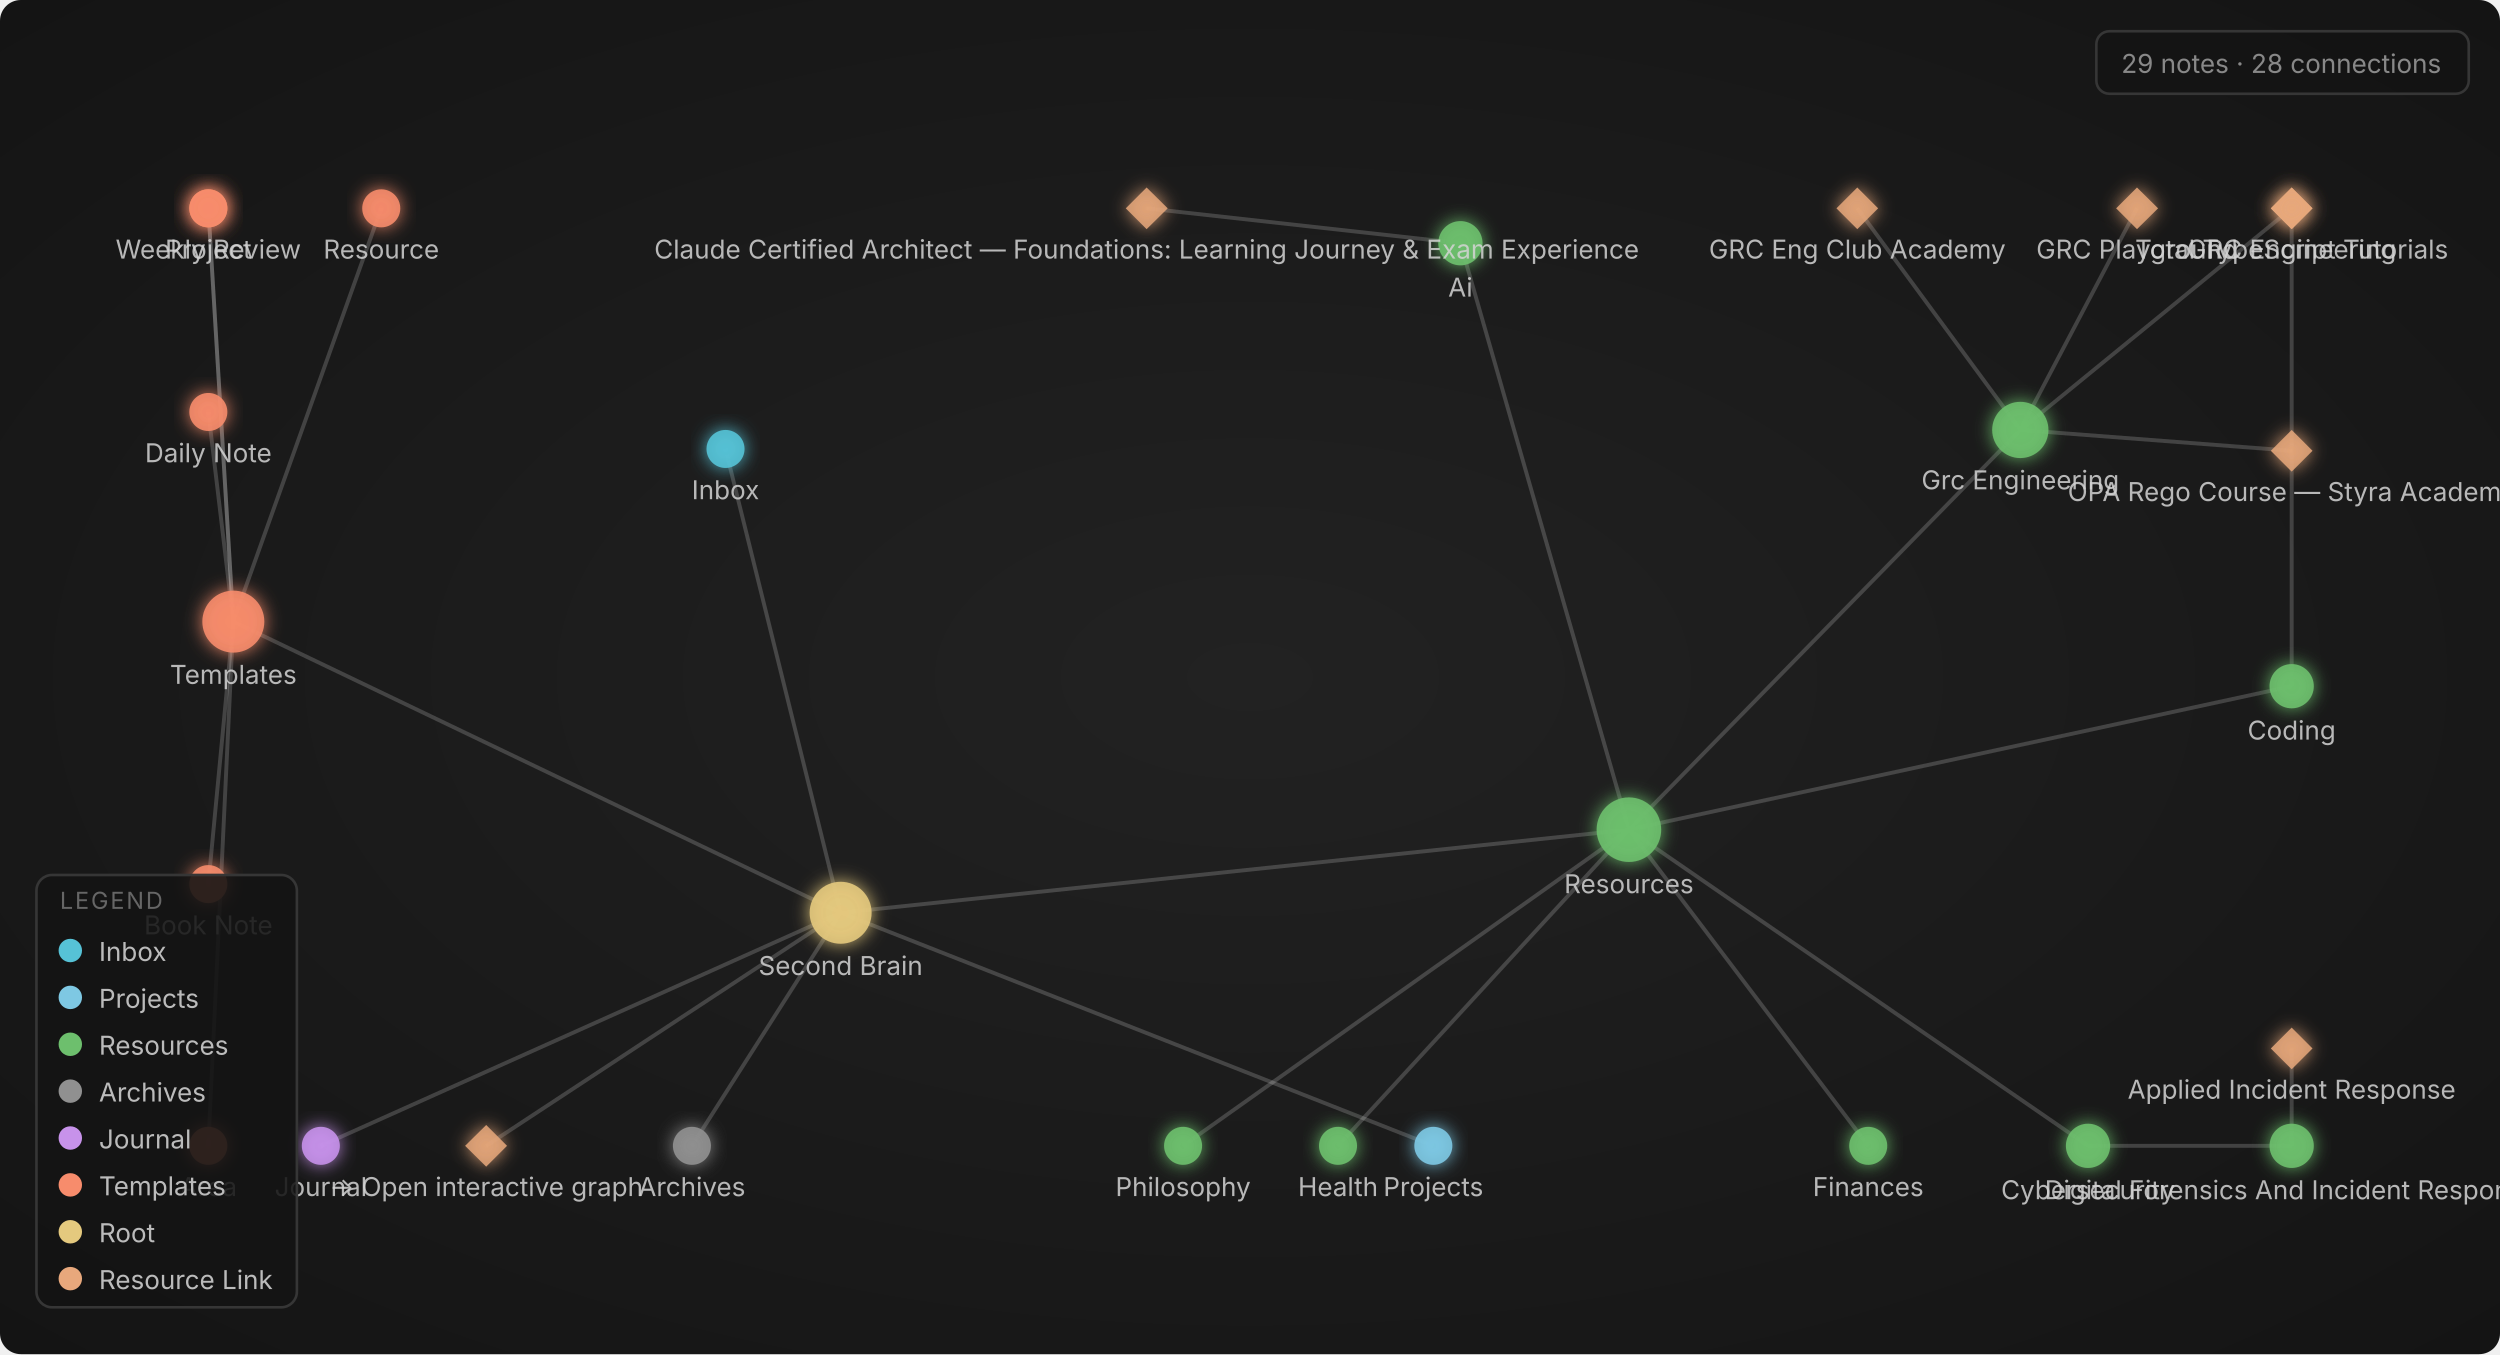
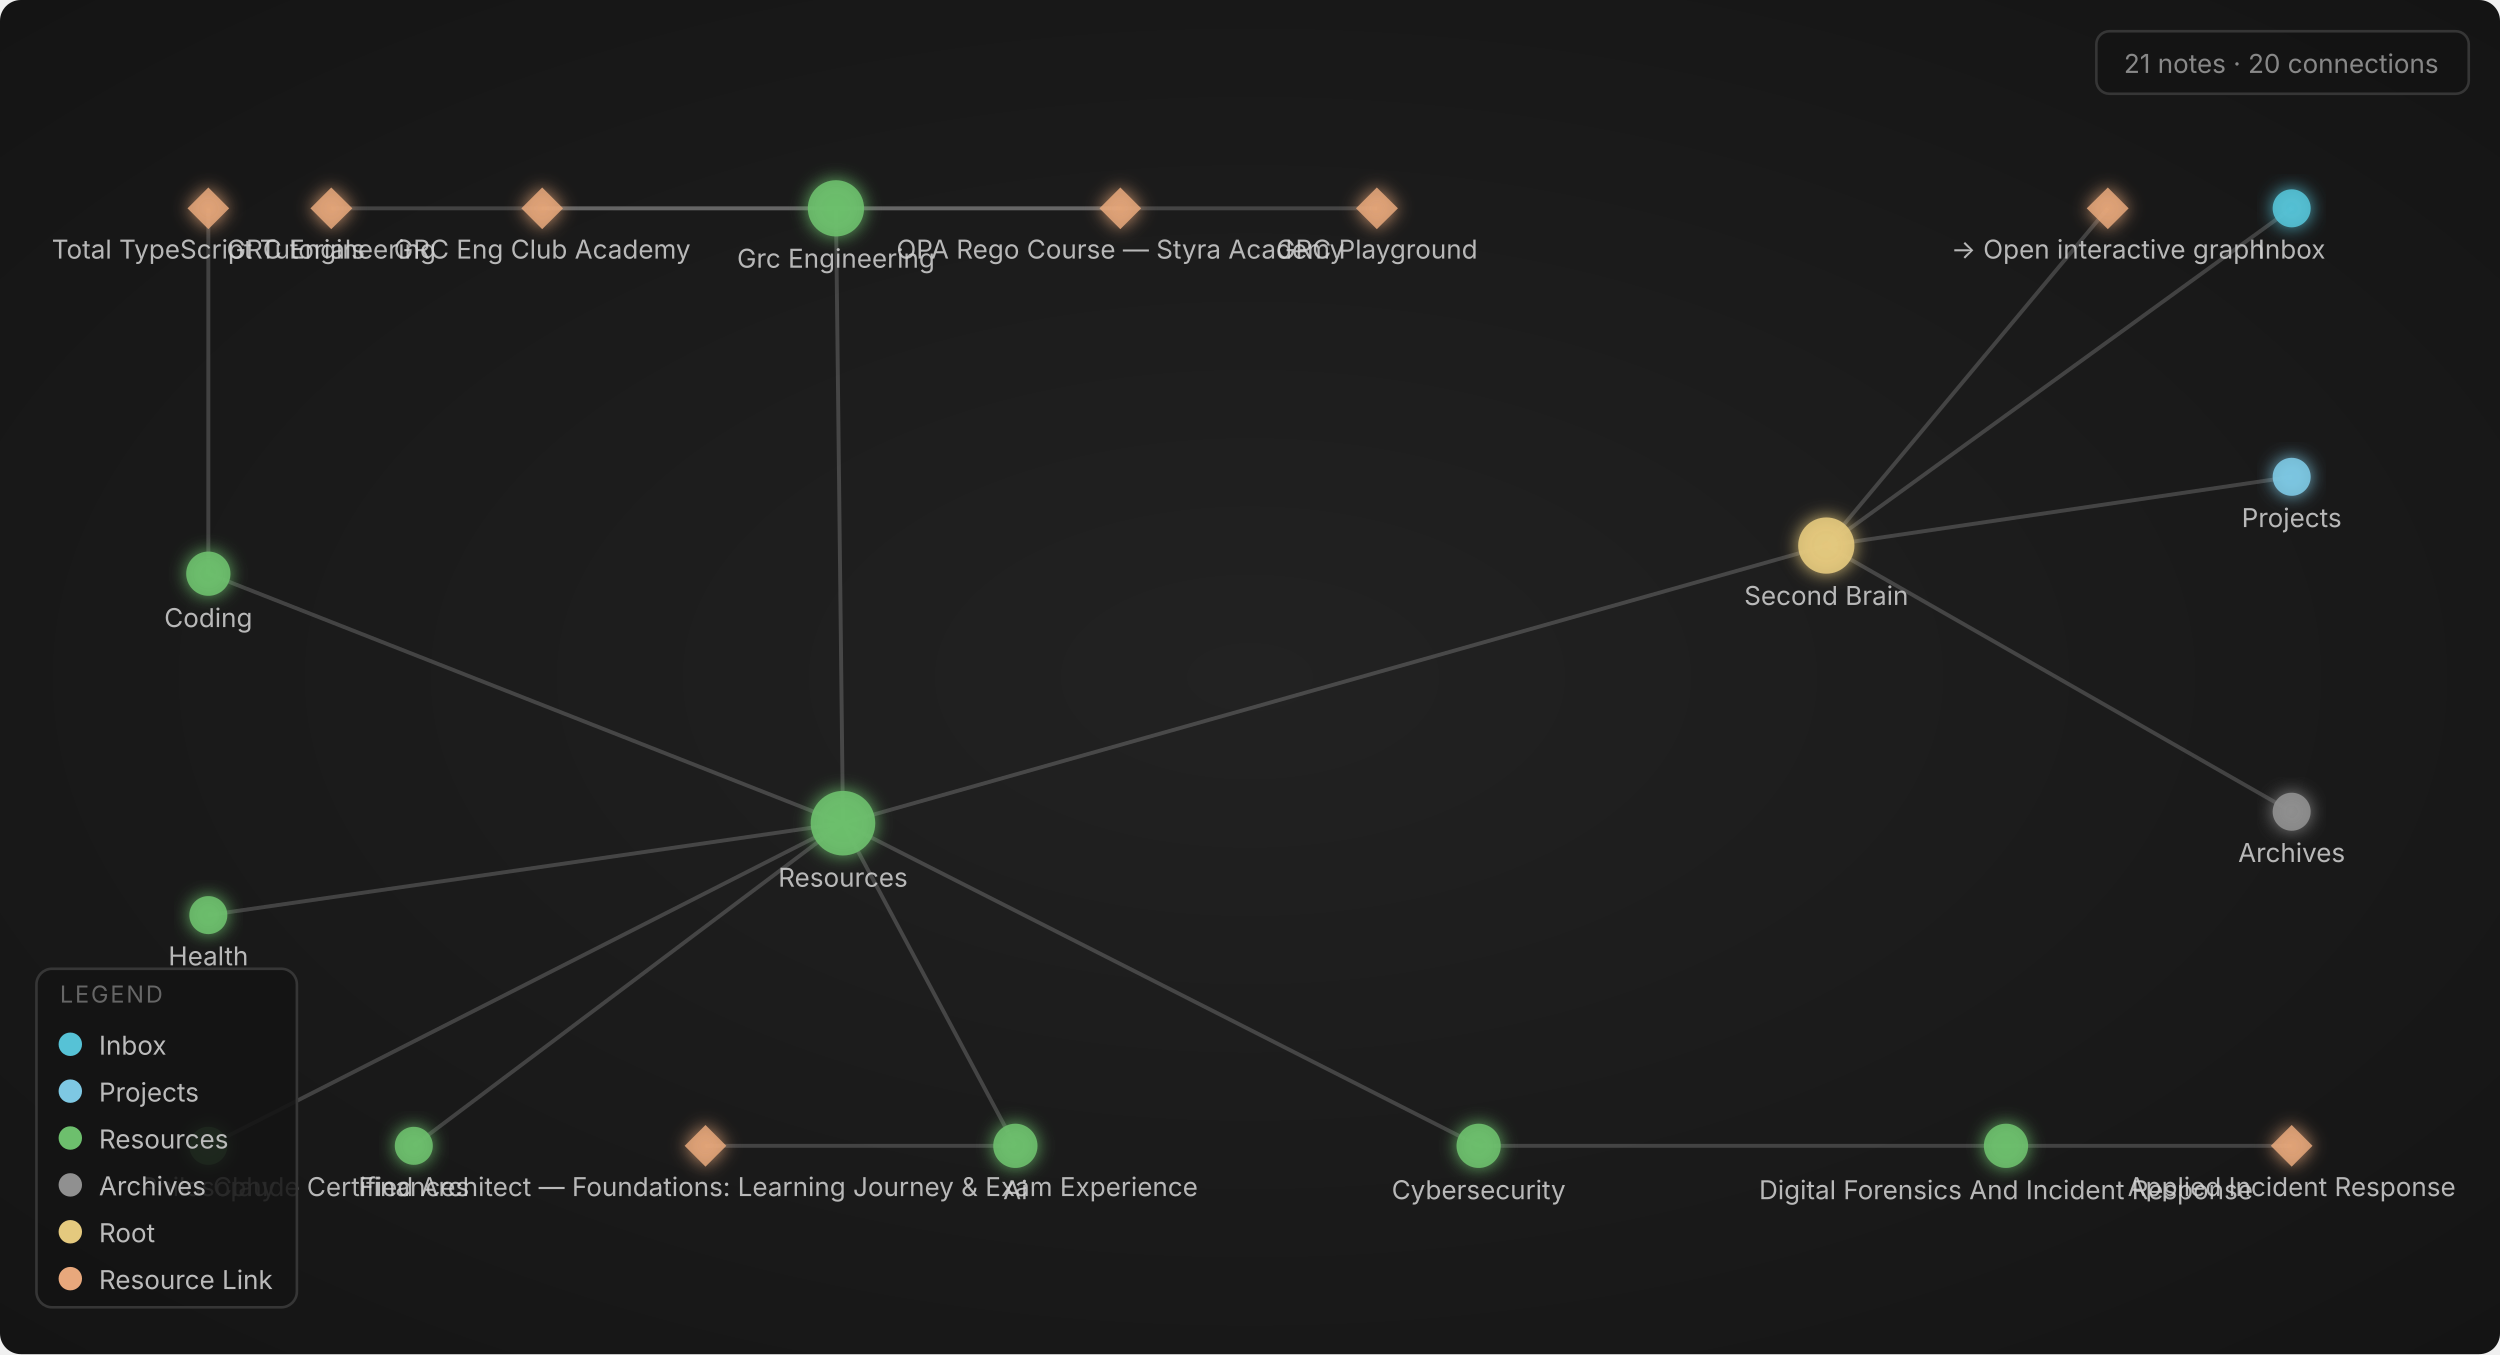
<svg xmlns="http://www.w3.org/2000/svg" width="960" height="520" viewBox="0 0 960 520">
  <defs>
    <radialGradient id="bg" cx="50%" cy="50%" r="70%">
      <stop offset="0%" stop-color="#222222" />
      <stop offset="100%" stop-color="#141414" />
    </radialGradient>
    <filter id="glow" x="-40%" y="-40%" width="180%" height="180%">
      <feGaussianBlur stdDeviation="3.5" result="coloredBlur" />
      <feMerge>
        <feMergeNode in="coloredBlur" />
        <feMergeNode in="SourceGraphic" />
      </feMerge>
    </filter>
  </defs>
  <rect width="960" height="520" fill="url(#bg)" rx="8" />
  <g id="edges">
-     <line x1="625.5" y1="318.6" x2="560.8" y2="93.4" stroke="#ffffff" stroke-opacity="0.18" stroke-width="1.5" />
-     <line x1="625.5" y1="318.6" x2="880.0" y2="263.5" stroke="#ffffff" stroke-opacity="0.18" stroke-width="1.5" />
-     <line x1="625.5" y1="318.6" x2="801.8" y2="440.0" stroke="#ffffff" stroke-opacity="0.18" stroke-width="1.5" />
-     <line x1="625.5" y1="318.6" x2="717.4" y2="440.0" stroke="#ffffff" stroke-opacity="0.18" stroke-width="1.5" />
-     <line x1="625.5" y1="318.6" x2="775.8" y2="165.1" stroke="#ffffff" stroke-opacity="0.18" stroke-width="1.5" />
-     <line x1="625.5" y1="318.6" x2="513.8" y2="440.0" stroke="#ffffff" stroke-opacity="0.18" stroke-width="1.5" />
-     <line x1="625.5" y1="318.6" x2="454.3" y2="440.0" stroke="#ffffff" stroke-opacity="0.18" stroke-width="1.5" />
-     <line x1="801.8" y1="440.0" x2="880.0" y2="440.0" stroke="#ffffff" stroke-opacity="0.18" stroke-width="1.5" />
-     <line x1="89.6" y1="238.7" x2="80.0" y2="80.0" stroke="#ffffff" stroke-opacity="0.18" stroke-width="1.5" />
-     <line x1="89.6" y1="238.7" x2="80.0" y2="440.0" stroke="#ffffff" stroke-opacity="0.18" stroke-width="1.5" />
-     <line x1="89.6" y1="238.7" x2="146.4" y2="80.0" stroke="#ffffff" stroke-opacity="0.18" stroke-width="1.5" />
-     <line x1="89.6" y1="238.7" x2="80.0" y2="158.2" stroke="#ffffff" stroke-opacity="0.18" stroke-width="1.5" />
-     <line x1="89.6" y1="238.7" x2="80.0" y2="80.0" stroke="#ffffff" stroke-opacity="0.18" stroke-width="1.5" />
-     <line x1="89.6" y1="238.7" x2="80.0" y2="339.5" stroke="#ffffff" stroke-opacity="0.18" stroke-width="1.5" />
-     <line x1="322.8" y1="350.5" x2="278.6" y2="172.4" stroke="#ffffff" stroke-opacity="0.18" stroke-width="1.5" />
-     <line x1="322.8" y1="350.5" x2="550.4" y2="440.0" stroke="#ffffff" stroke-opacity="0.18" stroke-width="1.5" />
-     <line x1="322.8" y1="350.5" x2="625.5" y2="318.6" stroke="#ffffff" stroke-opacity="0.18" stroke-width="1.5" />
-     <line x1="322.8" y1="350.5" x2="265.7" y2="440.0" stroke="#ffffff" stroke-opacity="0.18" stroke-width="1.5" />
-     <line x1="322.8" y1="350.5" x2="123.2" y2="440.0" stroke="#ffffff" stroke-opacity="0.18" stroke-width="1.5" />
-     <line x1="322.8" y1="350.5" x2="89.6" y2="238.7" stroke="#ffffff" stroke-opacity="0.18" stroke-width="1.5" />
-     <line x1="560.8" y1="93.4" x2="440.3" y2="80.0" stroke="#ffffff" stroke-opacity="0.18" stroke-width="1.5" />
-     <line x1="880.0" y1="263.5" x2="880.0" y2="80.0" stroke="#ffffff" stroke-opacity="0.18" stroke-width="1.5" />
-     <line x1="880.0" y1="440.0" x2="880.0" y2="402.6" stroke="#ffffff" stroke-opacity="0.18" stroke-width="1.5" />
-     <line x1="775.8" y1="165.1" x2="713.2" y2="80.0" stroke="#ffffff" stroke-opacity="0.18" stroke-width="1.5" />
-     <line x1="775.8" y1="165.1" x2="880.0" y2="80.0" stroke="#ffffff" stroke-opacity="0.18" stroke-width="1.5" />
-     <line x1="775.8" y1="165.1" x2="820.6" y2="80.0" stroke="#ffffff" stroke-opacity="0.18" stroke-width="1.5" />
-     <line x1="775.8" y1="165.1" x2="880.0" y2="173.1" stroke="#ffffff" stroke-opacity="0.18" stroke-width="1.5" />
-     <line x1="322.8" y1="350.5" x2="186.7" y2="440.0" stroke="#ffffff" stroke-opacity="0.18" stroke-width="1.5" />
+     <line x1="323.7" y1="316.1" x2="389.9" y2="440.0" stroke="#ffffff" stroke-opacity="0.18" stroke-width="1.5" />
+     <line x1="323.7" y1="316.1" x2="80.0" y2="220.3" stroke="#ffffff" stroke-opacity="0.18" stroke-width="1.5" />
+     <line x1="323.7" y1="316.1" x2="567.8" y2="440.0" stroke="#ffffff" stroke-opacity="0.18" stroke-width="1.5" />
+     <line x1="323.7" y1="316.1" x2="158.9" y2="440.0" stroke="#ffffff" stroke-opacity="0.18" stroke-width="1.5" />
+     <line x1="323.7" y1="316.1" x2="321.0" y2="80.0" stroke="#ffffff" stroke-opacity="0.18" stroke-width="1.5" />
+     <line x1="323.7" y1="316.1" x2="80.0" y2="351.4" stroke="#ffffff" stroke-opacity="0.18" stroke-width="1.5" />
+     <line x1="323.7" y1="316.1" x2="80.0" y2="440.0" stroke="#ffffff" stroke-opacity="0.18" stroke-width="1.5" />
+     <line x1="567.8" y1="440.0" x2="770.3" y2="440.0" stroke="#ffffff" stroke-opacity="0.18" stroke-width="1.5" />
+     <line x1="701.3" y1="209.5" x2="880.0" y2="80.0" stroke="#ffffff" stroke-opacity="0.18" stroke-width="1.5" />
+     <line x1="701.3" y1="209.5" x2="880.0" y2="183.1" stroke="#ffffff" stroke-opacity="0.18" stroke-width="1.5" />
+     <line x1="701.3" y1="209.5" x2="323.7" y2="316.1" stroke="#ffffff" stroke-opacity="0.18" stroke-width="1.5" />
+     <line x1="701.3" y1="209.5" x2="880.0" y2="311.7" stroke="#ffffff" stroke-opacity="0.18" stroke-width="1.5" />
+     <line x1="389.9" y1="440.0" x2="270.9" y2="440.0" stroke="#ffffff" stroke-opacity="0.18" stroke-width="1.5" />
+     <line x1="80.0" y1="220.3" x2="80.0" y2="80.0" stroke="#ffffff" stroke-opacity="0.18" stroke-width="1.5" />
+     <line x1="770.3" y1="440.0" x2="880.0" y2="440.0" stroke="#ffffff" stroke-opacity="0.18" stroke-width="1.5" />
+     <line x1="321.0" y1="80.0" x2="208.2" y2="80.0" stroke="#ffffff" stroke-opacity="0.18" stroke-width="1.5" />
+     <line x1="321.0" y1="80.0" x2="127.2" y2="80.0" stroke="#ffffff" stroke-opacity="0.18" stroke-width="1.5" />
+     <line x1="321.0" y1="80.0" x2="528.7" y2="80.0" stroke="#ffffff" stroke-opacity="0.18" stroke-width="1.5" />
+     <line x1="321.0" y1="80.0" x2="430.2" y2="80.0" stroke="#ffffff" stroke-opacity="0.18" stroke-width="1.5" />
+     <line x1="701.3" y1="209.5" x2="809.4" y2="80.0" stroke="#ffffff" stroke-opacity="0.18" stroke-width="1.5" />
  </g>
  <g id="nodes">
-     <circle cx="278.6" cy="172.4" r="7.3" fill="#56c2d6" fill-opacity="0.9" filter="url(#glow)" />
-     <text x="278.6" y="191.7" text-anchor="middle" font-size="10" font-family="-apple-system,BlinkMacSystemFont,'Segoe UI',sans-serif" fill="#d4d4d4" fill-opacity="0.85">Inbox</text>
-     <circle cx="550.4" cy="440.0" r="7.3" fill="#7ec8e3" fill-opacity="0.9" filter="url(#glow)" />
-     <text x="550.4" y="459.3" text-anchor="middle" font-size="10" font-family="-apple-system,BlinkMacSystemFont,'Segoe UI',sans-serif" fill="#d4d4d4" fill-opacity="0.85">Projects</text>
-     <circle cx="625.5" cy="318.6" r="12.4" fill="#6dbf6d" fill-opacity="0.9" filter="url(#glow)" />
-     <text x="625.5" y="343.0" text-anchor="middle" font-size="10" font-family="-apple-system,BlinkMacSystemFont,'Segoe UI',sans-serif" fill="#d4d4d4" fill-opacity="0.85">Resources</text>
-     <circle cx="560.8" cy="93.4" r="8.5" fill="#6dbf6d" fill-opacity="0.9" filter="url(#glow)" />
-     <text x="560.8" y="113.9" text-anchor="middle" font-size="10" font-family="-apple-system,BlinkMacSystemFont,'Segoe UI',sans-serif" fill="#d4d4d4" fill-opacity="0.85">Ai</text>
-     <circle cx="880.0" cy="263.5" r="8.5" fill="#6dbf6d" fill-opacity="0.9" filter="url(#glow)" />
-     <text x="880.0" y="284.0" text-anchor="middle" font-size="10" font-family="-apple-system,BlinkMacSystemFont,'Segoe UI',sans-serif" fill="#d4d4d4" fill-opacity="0.85">Coding</text>
-     <circle cx="801.8" cy="440.0" r="8.5" fill="#6dbf6d" fill-opacity="0.9" filter="url(#glow)" />
-     <text x="801.8" y="460.5" text-anchor="middle" font-size="10" font-family="-apple-system,BlinkMacSystemFont,'Segoe UI',sans-serif" fill="#d4d4d4" fill-opacity="0.85">Cybersecurity</text>
-     <circle cx="880.0" cy="440.0" r="8.5" fill="#6dbf6d" fill-opacity="0.9" filter="url(#glow)" />
-     <text x="880.0" y="460.5" text-anchor="middle" font-size="10" font-family="-apple-system,BlinkMacSystemFont,'Segoe UI',sans-serif" fill="#d4d4d4" fill-opacity="0.85">Digital Forensics And Incident Response</text>
-     <circle cx="717.4" cy="440.0" r="7.3" fill="#6dbf6d" fill-opacity="0.9" filter="url(#glow)" />
-     <text x="717.4" y="459.3" text-anchor="middle" font-size="10" font-family="-apple-system,BlinkMacSystemFont,'Segoe UI',sans-serif" fill="#d4d4d4" fill-opacity="0.85">Finances</text>
-     <circle cx="775.8" cy="165.1" r="10.8" fill="#6dbf6d" fill-opacity="0.9" filter="url(#glow)" />
-     <text x="775.8" y="187.9" text-anchor="middle" font-size="10" font-family="-apple-system,BlinkMacSystemFont,'Segoe UI',sans-serif" fill="#d4d4d4" fill-opacity="0.85">Grc Engineering</text>
-     <circle cx="513.8" cy="440.0" r="7.3" fill="#6dbf6d" fill-opacity="0.9" filter="url(#glow)" />
-     <text x="513.8" y="459.3" text-anchor="middle" font-size="10" font-family="-apple-system,BlinkMacSystemFont,'Segoe UI',sans-serif" fill="#d4d4d4" fill-opacity="0.85">Health</text>
-     <circle cx="454.3" cy="440.0" r="7.3" fill="#6dbf6d" fill-opacity="0.9" filter="url(#glow)" />
-     <text x="454.3" y="459.3" text-anchor="middle" font-size="10" font-family="-apple-system,BlinkMacSystemFont,'Segoe UI',sans-serif" fill="#d4d4d4" fill-opacity="0.85">Philosophy</text>
-     <circle cx="265.7" cy="440.0" r="7.3" fill="#909090" fill-opacity="0.9" filter="url(#glow)" />
-     <text x="265.7" y="459.3" text-anchor="middle" font-size="10" font-family="-apple-system,BlinkMacSystemFont,'Segoe UI',sans-serif" fill="#d4d4d4" fill-opacity="0.85">Archives</text>
-     <circle cx="123.2" cy="440.0" r="7.3" fill="#c792ea" fill-opacity="0.9" filter="url(#glow)" />
-     <text x="123.2" y="459.3" text-anchor="middle" font-size="10" font-family="-apple-system,BlinkMacSystemFont,'Segoe UI',sans-serif" fill="#d4d4d4" fill-opacity="0.85">Journal</text>
-     <circle cx="89.6" cy="238.7" r="11.9" fill="#f78c6c" fill-opacity="0.9" filter="url(#glow)" />
-     <text x="89.6" y="262.6" text-anchor="middle" font-size="10" font-family="-apple-system,BlinkMacSystemFont,'Segoe UI',sans-serif" fill="#d4d4d4" fill-opacity="0.85">Templates</text>
-     <circle cx="80.0" cy="440.0" r="7.3" fill="#f78c6c" fill-opacity="0.9" filter="url(#glow)" />
-     <text x="80.0" y="459.3" text-anchor="middle" font-size="10" font-family="-apple-system,BlinkMacSystemFont,'Segoe UI',sans-serif" fill="#d4d4d4" fill-opacity="0.85">Area</text>
-     <circle cx="80.0" cy="339.5" r="7.3" fill="#f78c6c" fill-opacity="0.9" filter="url(#glow)" />
-     <text x="80.0" y="358.8" text-anchor="middle" font-size="10" font-family="-apple-system,BlinkMacSystemFont,'Segoe UI',sans-serif" fill="#d4d4d4" fill-opacity="0.85">Book Note</text>
-     <circle cx="80.0" cy="158.2" r="7.3" fill="#f78c6c" fill-opacity="0.9" filter="url(#glow)" />
-     <text x="80.0" y="177.5" text-anchor="middle" font-size="10" font-family="-apple-system,BlinkMacSystemFont,'Segoe UI',sans-serif" fill="#d4d4d4" fill-opacity="0.85">Daily Note</text>
-     <circle cx="80.0" cy="80.0" r="7.3" fill="#f78c6c" fill-opacity="0.9" filter="url(#glow)" />
-     <text x="80.0" y="99.3" text-anchor="middle" font-size="10" font-family="-apple-system,BlinkMacSystemFont,'Segoe UI',sans-serif" fill="#d4d4d4" fill-opacity="0.85">Project</text>
-     <circle cx="146.4" cy="80.0" r="7.3" fill="#f78c6c" fill-opacity="0.9" filter="url(#glow)" />
-     <text x="146.4" y="99.3" text-anchor="middle" font-size="10" font-family="-apple-system,BlinkMacSystemFont,'Segoe UI',sans-serif" fill="#d4d4d4" fill-opacity="0.85">Resource</text>
-     <circle cx="80.0" cy="80.0" r="7.3" fill="#f78c6c" fill-opacity="0.9" filter="url(#glow)" />
-     <text x="80.0" y="99.3" text-anchor="middle" font-size="10" font-family="-apple-system,BlinkMacSystemFont,'Segoe UI',sans-serif" fill="#d4d4d4" fill-opacity="0.85">Weekly Review</text>
-     <circle cx="322.8" cy="350.5" r="11.9" fill="#e4c97e" fill-opacity="0.9" filter="url(#glow)" />
-     <text x="322.8" y="374.4" text-anchor="middle" font-size="10" font-family="-apple-system,BlinkMacSystemFont,'Segoe UI',sans-serif" fill="#d4d4d4" fill-opacity="0.85">Second Brain</text>
-     <polygon points="440.3,72.0 448.4,80.0 440.3,88.0 432.3,80.0" fill="#e8a87c" fill-opacity="0.85" filter="url(#glow)" />
-     <text x="440.3" y="99.3" text-anchor="middle" font-size="10" font-family="-apple-system,BlinkMacSystemFont,'Segoe UI',sans-serif" fill="#d4d4d4" fill-opacity="0.85">Claude Certified Architect — Foundations: Learning Journey &amp; Exam Experience</text>
-     <polygon points="880.0,72.0 888.0,80.0 880.0,88.0 872.0,80.0" fill="#e8a87c" fill-opacity="0.85" filter="url(#glow)" />
-     <text x="880.0" y="99.3" text-anchor="middle" font-size="10" font-family="-apple-system,BlinkMacSystemFont,'Segoe UI',sans-serif" fill="#d4d4d4" fill-opacity="0.85">Total TypeScript Tutorials</text>
-     <polygon points="880.0,394.6 888.0,402.6 880.0,410.6 872.0,402.6" fill="#e8a87c" fill-opacity="0.85" filter="url(#glow)" />
-     <text x="880.0" y="421.9" text-anchor="middle" font-size="10" font-family="-apple-system,BlinkMacSystemFont,'Segoe UI',sans-serif" fill="#d4d4d4" fill-opacity="0.85">Applied Incident Response</text>
-     <polygon points="713.2,72.0 721.2,80.0 713.2,88.0 705.2,80.0" fill="#e8a87c" fill-opacity="0.85" filter="url(#glow)" />
-     <text x="713.2" y="99.3" text-anchor="middle" font-size="10" font-family="-apple-system,BlinkMacSystemFont,'Segoe UI',sans-serif" fill="#d4d4d4" fill-opacity="0.85">GRC Eng Club Academy</text>
-     <polygon points="880.0,72.0 888.0,80.0 880.0,88.0 872.0,80.0" fill="#e8a87c" fill-opacity="0.85" filter="url(#glow)" />
-     <text x="880.0" y="99.3" text-anchor="middle" font-size="10" font-family="-apple-system,BlinkMacSystemFont,'Segoe UI',sans-serif" fill="#d4d4d4" fill-opacity="0.85">GRC Engineering</text>
-     <polygon points="820.6,72.0 828.7,80.0 820.6,88.0 812.6,80.0" fill="#e8a87c" fill-opacity="0.85" filter="url(#glow)" />
-     <text x="820.6" y="99.3" text-anchor="middle" font-size="10" font-family="-apple-system,BlinkMacSystemFont,'Segoe UI',sans-serif" fill="#d4d4d4" fill-opacity="0.85">GRC Playground</text>
-     <polygon points="880.0,165.1 888.0,173.1 880.0,181.1 872.0,173.1" fill="#e8a87c" fill-opacity="0.85" filter="url(#glow)" />
-     <text x="880.0" y="192.4" text-anchor="middle" font-size="10" font-family="-apple-system,BlinkMacSystemFont,'Segoe UI',sans-serif" fill="#d4d4d4" fill-opacity="0.85">OPA Rego Course — Styra Academy</text>
-     <polygon points="186.7,432.0 194.7,440.0 186.7,448.0 178.6,440.0" fill="#e8a87c" fill-opacity="0.85" filter="url(#glow)" />
-     <text x="186.7" y="459.3" text-anchor="middle" font-size="10" font-family="-apple-system,BlinkMacSystemFont,'Segoe UI',sans-serif" fill="#d4d4d4" fill-opacity="0.85">→ Open interactive graph</text>
+     <circle cx="880.0" cy="80.0" r="7.3" fill="#56c2d6" fill-opacity="0.9" filter="url(#glow)" />
+     <text x="880.0" y="99.3" text-anchor="middle" font-size="10" font-family="-apple-system,BlinkMacSystemFont,'Segoe UI',sans-serif" fill="#d4d4d4" fill-opacity="0.85">Inbox</text>
+     <circle cx="880.0" cy="183.1" r="7.3" fill="#7ec8e3" fill-opacity="0.9" filter="url(#glow)" />
+     <text x="880.0" y="202.4" text-anchor="middle" font-size="10" font-family="-apple-system,BlinkMacSystemFont,'Segoe UI',sans-serif" fill="#d4d4d4" fill-opacity="0.85">Projects</text>
+     <circle cx="323.7" cy="316.1" r="12.4" fill="#6dbf6d" fill-opacity="0.9" filter="url(#glow)" />
+     <text x="323.7" y="340.5" text-anchor="middle" font-size="10" font-family="-apple-system,BlinkMacSystemFont,'Segoe UI',sans-serif" fill="#d4d4d4" fill-opacity="0.85">Resources</text>
+     <circle cx="389.9" cy="440.0" r="8.5" fill="#6dbf6d" fill-opacity="0.9" filter="url(#glow)" />
+     <text x="389.9" y="460.5" text-anchor="middle" font-size="10" font-family="-apple-system,BlinkMacSystemFont,'Segoe UI',sans-serif" fill="#d4d4d4" fill-opacity="0.85">Ai</text>
+     <circle cx="80.0" cy="220.3" r="8.5" fill="#6dbf6d" fill-opacity="0.9" filter="url(#glow)" />
+     <text x="80.0" y="240.8" text-anchor="middle" font-size="10" font-family="-apple-system,BlinkMacSystemFont,'Segoe UI',sans-serif" fill="#d4d4d4" fill-opacity="0.85">Coding</text>
+     <circle cx="567.8" cy="440.0" r="8.5" fill="#6dbf6d" fill-opacity="0.9" filter="url(#glow)" />
+     <text x="567.8" y="460.5" text-anchor="middle" font-size="10" font-family="-apple-system,BlinkMacSystemFont,'Segoe UI',sans-serif" fill="#d4d4d4" fill-opacity="0.85">Cybersecurity</text>
+     <circle cx="770.3" cy="440.0" r="8.5" fill="#6dbf6d" fill-opacity="0.9" filter="url(#glow)" />
+     <text x="770.3" y="460.5" text-anchor="middle" font-size="10" font-family="-apple-system,BlinkMacSystemFont,'Segoe UI',sans-serif" fill="#d4d4d4" fill-opacity="0.85">Digital Forensics And Incident Response</text>
+     <circle cx="158.9" cy="440.0" r="7.3" fill="#6dbf6d" fill-opacity="0.9" filter="url(#glow)" />
+     <text x="158.9" y="459.3" text-anchor="middle" font-size="10" font-family="-apple-system,BlinkMacSystemFont,'Segoe UI',sans-serif" fill="#d4d4d4" fill-opacity="0.85">Finances</text>
+     <circle cx="321.0" cy="80.0" r="10.8" fill="#6dbf6d" fill-opacity="0.9" filter="url(#glow)" />
+     <text x="321.0" y="102.8" text-anchor="middle" font-size="10" font-family="-apple-system,BlinkMacSystemFont,'Segoe UI',sans-serif" fill="#d4d4d4" fill-opacity="0.85">Grc Engineering</text>
+     <circle cx="80.0" cy="351.4" r="7.3" fill="#6dbf6d" fill-opacity="0.9" filter="url(#glow)" />
+     <text x="80.0" y="370.7" text-anchor="middle" font-size="10" font-family="-apple-system,BlinkMacSystemFont,'Segoe UI',sans-serif" fill="#d4d4d4" fill-opacity="0.85">Health</text>
+     <circle cx="80.0" cy="440.0" r="7.3" fill="#6dbf6d" fill-opacity="0.9" filter="url(#glow)" />
+     <text x="80.0" y="459.3" text-anchor="middle" font-size="10" font-family="-apple-system,BlinkMacSystemFont,'Segoe UI',sans-serif" fill="#d4d4d4" fill-opacity="0.85">Philosophy</text>
+     <circle cx="880.0" cy="311.7" r="7.3" fill="#909090" fill-opacity="0.9" filter="url(#glow)" />
+     <text x="880.0" y="331.0" text-anchor="middle" font-size="10" font-family="-apple-system,BlinkMacSystemFont,'Segoe UI',sans-serif" fill="#d4d4d4" fill-opacity="0.85">Archives</text>
+     <circle cx="701.3" cy="209.5" r="10.8" fill="#e4c97e" fill-opacity="0.9" filter="url(#glow)" />
+     <text x="701.3" y="232.3" text-anchor="middle" font-size="10" font-family="-apple-system,BlinkMacSystemFont,'Segoe UI',sans-serif" fill="#d4d4d4" fill-opacity="0.85">Second Brain</text>
+     <polygon points="270.9,432.0 278.9,440.0 270.9,448.0 262.9,440.0" fill="#e8a87c" fill-opacity="0.85" filter="url(#glow)" />
+     <text x="270.9" y="459.3" text-anchor="middle" font-size="10" font-family="-apple-system,BlinkMacSystemFont,'Segoe UI',sans-serif" fill="#d4d4d4" fill-opacity="0.85">Claude Certified Architect — Foundations: Learning Journey &amp; Exam Experience</text>
+     <polygon points="80.0,72.0 88.0,80.0 80.0,88.0 72.0,80.0" fill="#e8a87c" fill-opacity="0.85" filter="url(#glow)" />
+     <text x="80.0" y="99.3" text-anchor="middle" font-size="10" font-family="-apple-system,BlinkMacSystemFont,'Segoe UI',sans-serif" fill="#d4d4d4" fill-opacity="0.85">Total TypeScript Tutorials</text>
+     <polygon points="880.0,432.0 888.0,440.0 880.0,448.0 872.0,440.0" fill="#e8a87c" fill-opacity="0.85" filter="url(#glow)" />
+     <text x="880.0" y="459.3" text-anchor="middle" font-size="10" font-family="-apple-system,BlinkMacSystemFont,'Segoe UI',sans-serif" fill="#d4d4d4" fill-opacity="0.85">Applied Incident Response</text>
+     <polygon points="208.2,72.0 216.2,80.0 208.2,88.0 200.2,80.0" fill="#e8a87c" fill-opacity="0.85" filter="url(#glow)" />
+     <text x="208.2" y="99.3" text-anchor="middle" font-size="10" font-family="-apple-system,BlinkMacSystemFont,'Segoe UI',sans-serif" fill="#d4d4d4" fill-opacity="0.85">GRC Eng Club Academy</text>
+     <polygon points="127.2,72.0 135.3,80.0 127.2,88.0 119.2,80.0" fill="#e8a87c" fill-opacity="0.85" filter="url(#glow)" />
+     <text x="127.2" y="99.3" text-anchor="middle" font-size="10" font-family="-apple-system,BlinkMacSystemFont,'Segoe UI',sans-serif" fill="#d4d4d4" fill-opacity="0.85">GRC Engineering</text>
+     <polygon points="528.7,72.0 536.8,80.0 528.7,88.0 520.7,80.0" fill="#e8a87c" fill-opacity="0.85" filter="url(#glow)" />
+     <text x="528.7" y="99.3" text-anchor="middle" font-size="10" font-family="-apple-system,BlinkMacSystemFont,'Segoe UI',sans-serif" fill="#d4d4d4" fill-opacity="0.85">GRC Playground</text>
+     <polygon points="430.2,72.0 438.2,80.0 430.2,88.0 422.2,80.0" fill="#e8a87c" fill-opacity="0.85" filter="url(#glow)" />
+     <text x="430.2" y="99.3" text-anchor="middle" font-size="10" font-family="-apple-system,BlinkMacSystemFont,'Segoe UI',sans-serif" fill="#d4d4d4" fill-opacity="0.85">OPA Rego Course — Styra Academy</text>
+     <polygon points="809.4,72.0 817.4,80.0 809.4,88.0 801.3,80.0" fill="#e8a87c" fill-opacity="0.85" filter="url(#glow)" />
+     <text x="809.4" y="99.3" text-anchor="middle" font-size="10" font-family="-apple-system,BlinkMacSystemFont,'Segoe UI',sans-serif" fill="#d4d4d4" fill-opacity="0.85">→ Open interactive graph</text>
  </g>
-   <rect x="14" y="336" width="100" height="166" rx="6" fill="#141414" fill-opacity="0.88" stroke="#363636" stroke-width="1" />
-   <text x="23" y="349" font-size="9" font-family="-apple-system,BlinkMacSystemFont,'Segoe UI',sans-serif" fill="#666" letter-spacing="0.08em">LEGEND</text>
-   <circle cx="27" cy="365" r="4.5" fill="#56c2d6" />
-   <text x="38" y="369" font-size="10" font-family="-apple-system,BlinkMacSystemFont,'Segoe UI',sans-serif" fill="#bbbbbb">Inbox</text>
-   <circle cx="27" cy="383" r="4.5" fill="#7ec8e3" />
-   <text x="38" y="387" font-size="10" font-family="-apple-system,BlinkMacSystemFont,'Segoe UI',sans-serif" fill="#bbbbbb">Projects</text>
-   <circle cx="27" cy="401" r="4.5" fill="#6dbf6d" />
-   <text x="38" y="405" font-size="10" font-family="-apple-system,BlinkMacSystemFont,'Segoe UI',sans-serif" fill="#bbbbbb">Resources</text>
-   <circle cx="27" cy="419" r="4.5" fill="#909090" />
-   <text x="38" y="423" font-size="10" font-family="-apple-system,BlinkMacSystemFont,'Segoe UI',sans-serif" fill="#bbbbbb">Archives</text>
-   <circle cx="27" cy="437" r="4.5" fill="#c792ea" />
-   <text x="38" y="441" font-size="10" font-family="-apple-system,BlinkMacSystemFont,'Segoe UI',sans-serif" fill="#bbbbbb">Journal</text>
-   <circle cx="27" cy="455" r="4.5" fill="#f78c6c" />
-   <text x="38" y="459" font-size="10" font-family="-apple-system,BlinkMacSystemFont,'Segoe UI',sans-serif" fill="#bbbbbb">Templates</text>
+   <rect x="14" y="372" width="100" height="130" rx="6" fill="#141414" fill-opacity="0.88" stroke="#363636" stroke-width="1" />
+   <text x="23" y="385" font-size="9" font-family="-apple-system,BlinkMacSystemFont,'Segoe UI',sans-serif" fill="#666" letter-spacing="0.08em">LEGEND</text>
+   <circle cx="27" cy="401" r="4.5" fill="#56c2d6" />
+   <text x="38" y="405" font-size="10" font-family="-apple-system,BlinkMacSystemFont,'Segoe UI',sans-serif" fill="#bbbbbb">Inbox</text>
+   <circle cx="27" cy="419" r="4.5" fill="#7ec8e3" />
+   <text x="38" y="423" font-size="10" font-family="-apple-system,BlinkMacSystemFont,'Segoe UI',sans-serif" fill="#bbbbbb">Projects</text>
+   <circle cx="27" cy="437" r="4.5" fill="#6dbf6d" />
+   <text x="38" y="441" font-size="10" font-family="-apple-system,BlinkMacSystemFont,'Segoe UI',sans-serif" fill="#bbbbbb">Resources</text>
+   <circle cx="27" cy="455" r="4.5" fill="#909090" />
+   <text x="38" y="459" font-size="10" font-family="-apple-system,BlinkMacSystemFont,'Segoe UI',sans-serif" fill="#bbbbbb">Archives</text>
  <circle cx="27" cy="473" r="4.5" fill="#e4c97e" />
  <text x="38" y="477" font-size="10" font-family="-apple-system,BlinkMacSystemFont,'Segoe UI',sans-serif" fill="#bbbbbb">Root</text>
  <circle cx="27" cy="491" r="4.5" fill="#e8a87c" />
  <text x="38" y="495" font-size="10" font-family="-apple-system,BlinkMacSystemFont,'Segoe UI',sans-serif" fill="#bbbbbb">Resource Link</text>
  <rect x="805" y="12" width="143" height="24" rx="5" fill="#141414" fill-opacity="0.88" stroke="#363636" stroke-width="1" />
-   <text x="876" y="28" text-anchor="middle" font-size="10" font-family="-apple-system,BlinkMacSystemFont,'Segoe UI',sans-serif" fill="#888">29 notes · 28 connections</text>
+   <text x="876" y="28" text-anchor="middle" font-size="10" font-family="-apple-system,BlinkMacSystemFont,'Segoe UI',sans-serif" fill="#888">21 notes · 20 connections</text>
</svg>
